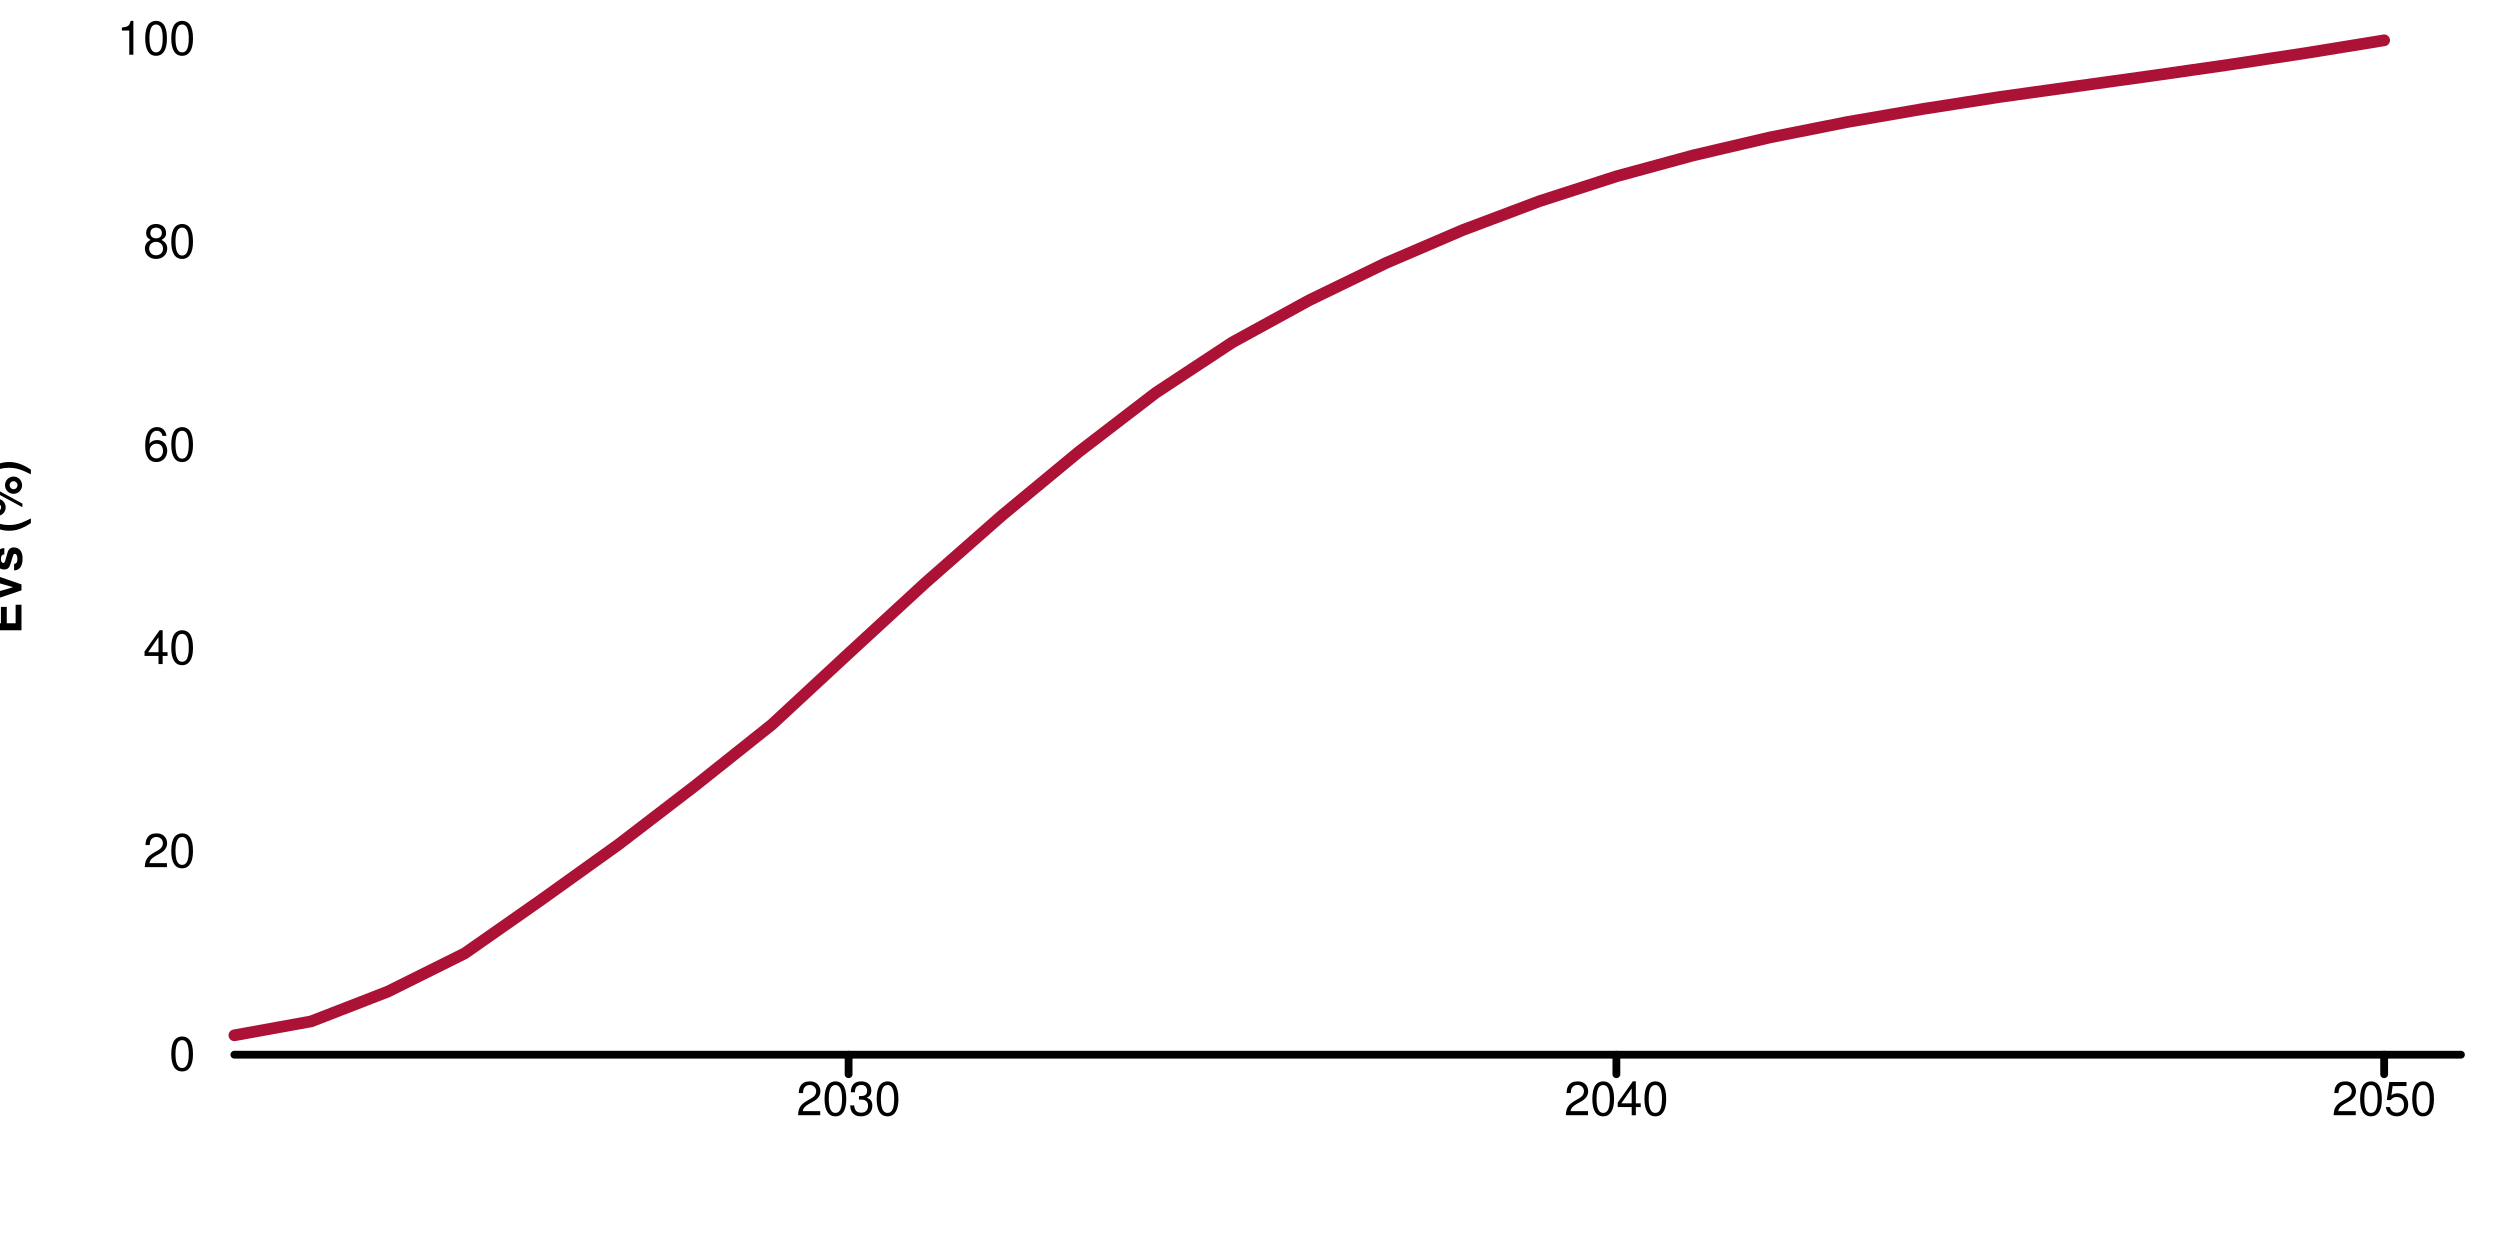
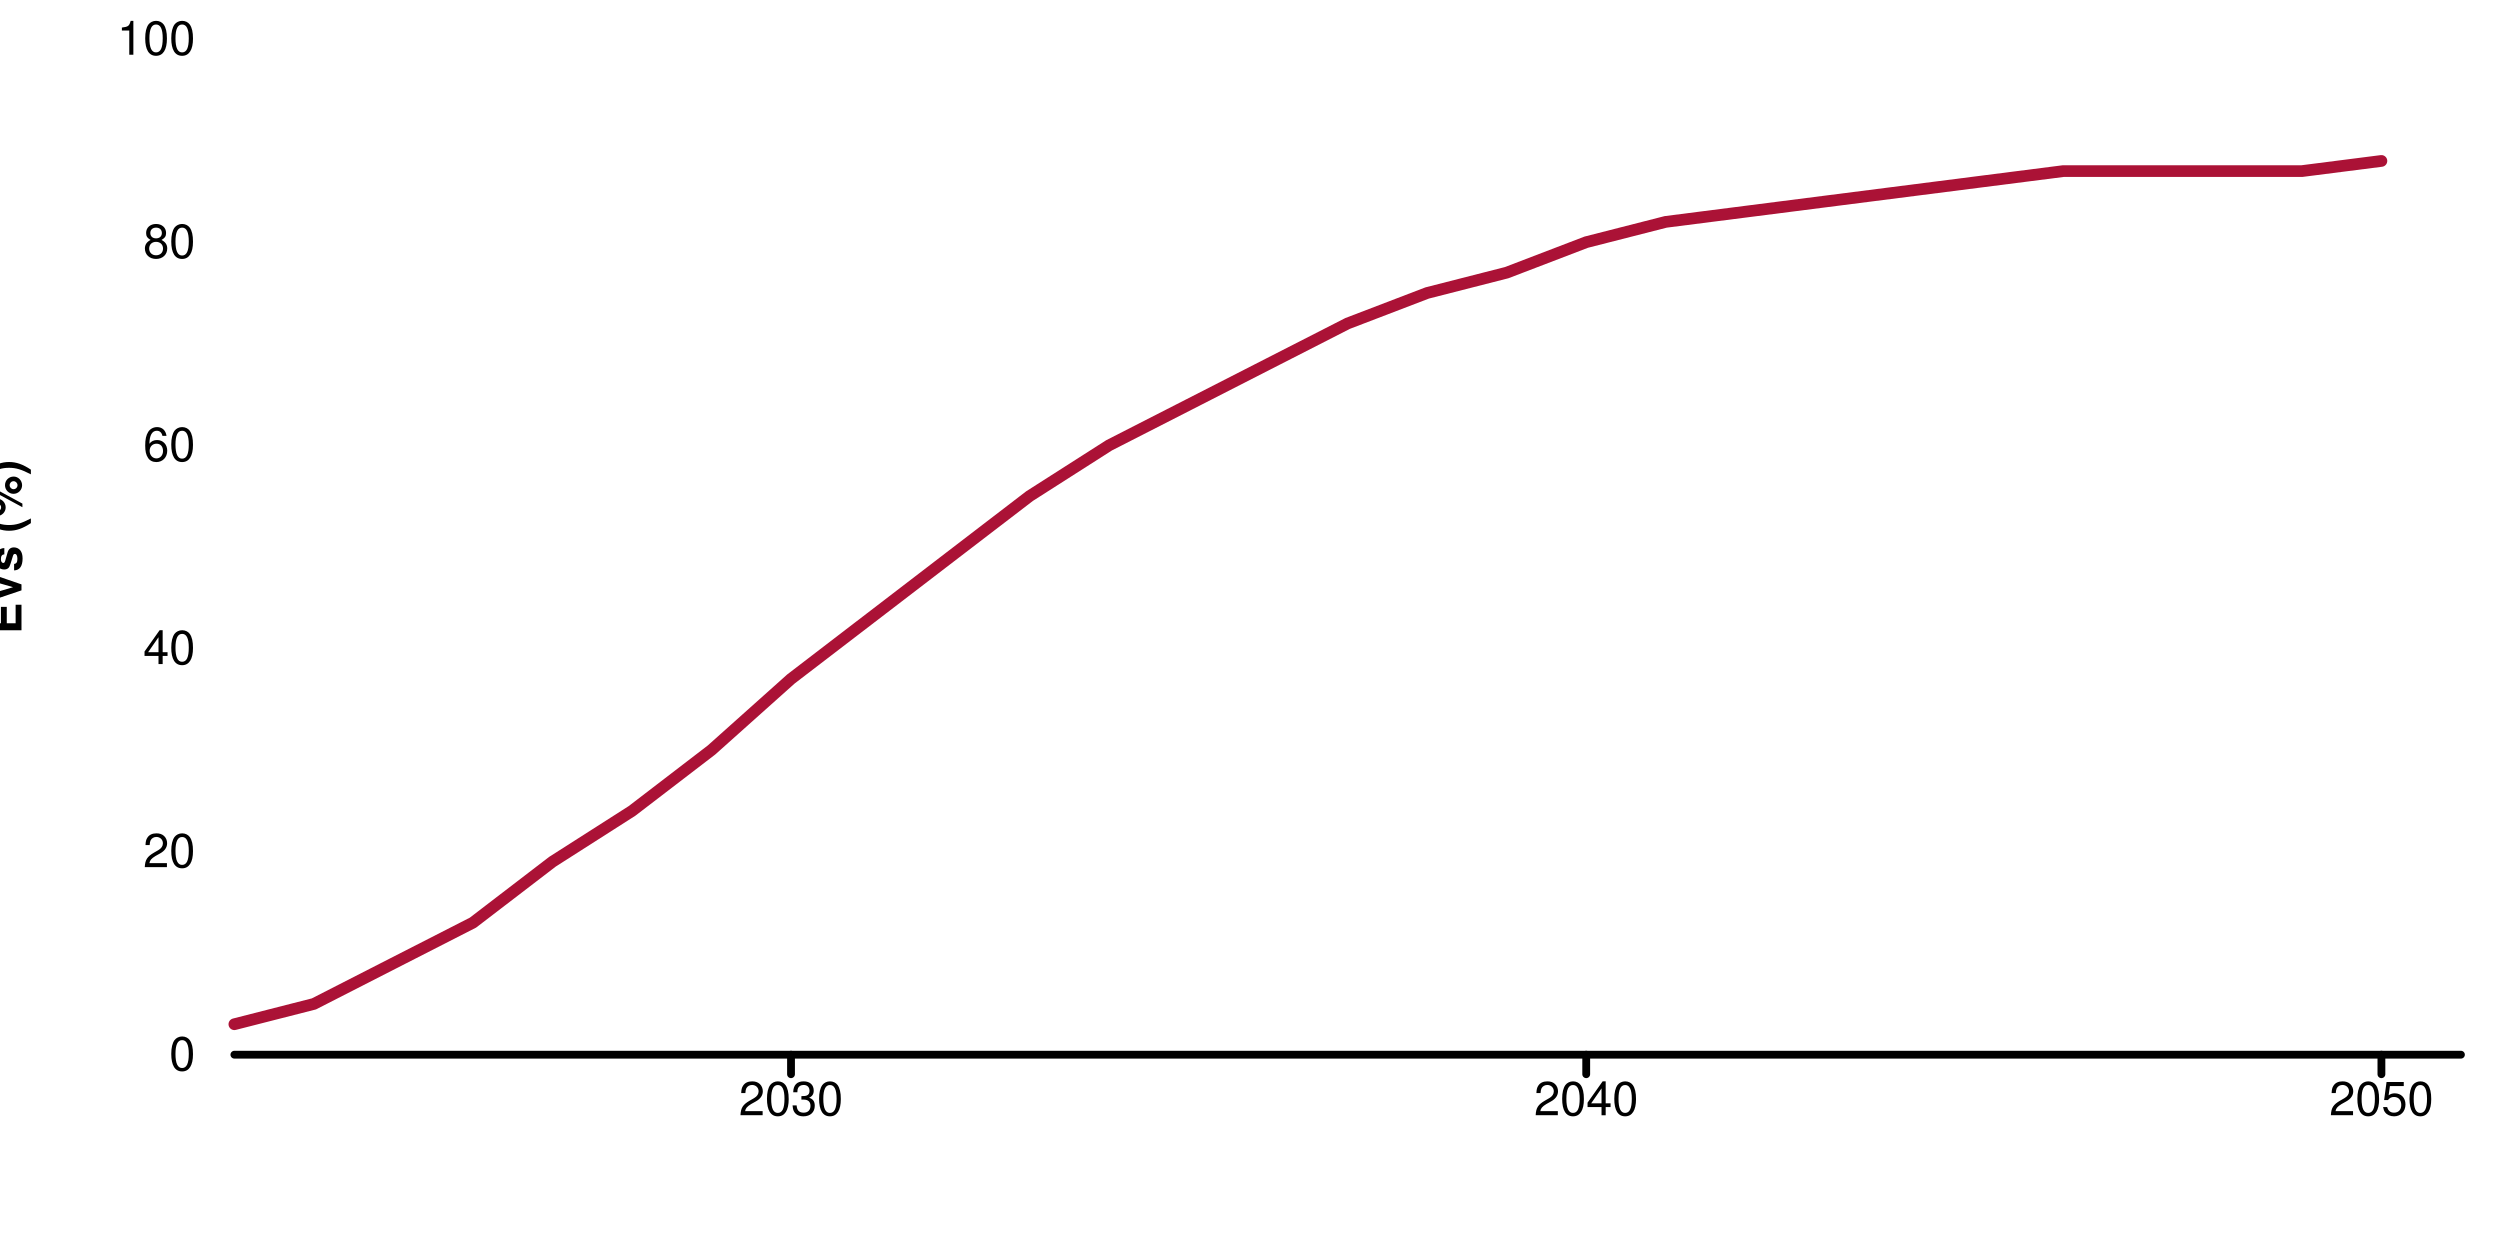
<svg xmlns="http://www.w3.org/2000/svg" width="640" height="320" viewBox="0 0 640 320" style="overflow:display" preserveAspectRatio="xMinYMin meet" overflow="visible">
  <defs>
    <style>
	.data-series path.line { fill-opacity: 0; }
	.data-series path.line.dotted { stroke-dasharray: 12 20 }
	.data-series circle { display: none; }
	.data-series:hover path.line, .data-series.on path.line { stroke-width: 5; }
	.data-series:hover circle, .data-series.on circle { display: inline; }
	.data-series circle:hover, .data-series circle.on { r: 6px!important; fill: black; }
	.grid { font-family: "Helvetica Neue",Helvetica,Arial,"Lucida Grande",sans-serif; }
	.grid line { stroke: rgb(0,0,0); stroke-width: 2; stroke-linecap: round; }
	.grid.grid-x text { text-anchor: middle; dominant-baseline: hanging; transform: translateY(10px); }
	.grid.grid-y text { text-anchor: end; dominant-baseline: middle; transform: translateX(-10px); }
	</style>
  </defs>
  <g class="grid grid-y">
    <line x1="60" y1="270" x2="630" y2="270" data-left="60" />
    <text x="60" y="270" text-anchor="end">0</text>
    <text x="60" y="218" text-anchor="end">20</text>
    <text x="60" y="166" text-anchor="end">40</text>
    <text x="60" y="114" text-anchor="end">60</text>
    <text x="60" y="62" text-anchor="end">80</text>
    <text x="60" y="10" text-anchor="end">100</text>
    <text style="text-anchor:middle;dominant-baseline:hanging;font-weight:bold;transform: translateY(140px) rotate(-90deg);">EVs (%)</text>
  </g>
  <g class="grid grid-x">
-     <line class="tick" x1="217.241" y1="270" x2="217.241" y2="275" />
-     <text x="217.241" y="270" text-anchor="middle">2030</text>
-     <line class="tick" x1="413.793" y1="270" x2="413.793" y2="275" />
-     <text x="413.793" y="270" text-anchor="middle">2040</text>
-     <line class="tick" x1="610.345" y1="270" x2="610.345" y2="275" />
-     <text x="610.345" y="270" text-anchor="middle">2050</text>
+     <line class="tick" x1="202.5" y1="270" x2="202.5" y2="275" />
+     <text x="202.5" y="270" text-anchor="middle">2030</text>
+     <line class="tick" x1="406.071" y1="270" x2="406.071" y2="275" />
+     <text x="406.071" y="270" text-anchor="middle">2040</text>
+     <line class="tick" x1="609.643" y1="270" x2="609.643" y2="275" />
+     <text x="609.643" y="270" text-anchor="middle">2050</text>
    <text style="text-anchor:middle;dominant-baseline:hanging;font-weight:bold;transform: translateY(140px) rotate(-90deg);" />
  </g>
-   <g data-scenario="planning-scenario" class="data-series">
-     <path d="M 60.00,265.04L 79.66,261.47L 99.31,253.84L 118.97,244.06L 138.62,230.31L 158.28,216.23L 177.93,201.16L 197.59,185.50L 217.24,167.29L 236.90,149.20L 256.55,131.92L 276.21,115.65L 295.86,100.57L 315.52,87.62L 335.17,76.86L 354.83,67.32L 374.48,58.89L 394.14,51.49L 413.79,45.14L 433.45,39.78L 453.10,35.18L 472.76,31.26L 492.41,27.87L 512.07,24.80L 531.72,22.06L 551.38,19.33L 571.03,16.51L 590.69,13.52L 610.34,10.32" id="NPg Best View" class="line" stroke="#ab1236" stroke-width="3" stroke-linecap="round" />
-     <circle cx="60.00" cy="265.04" data-y="1.9095797" data-x="2022" r="4" fill="#ab1236" />
-     <circle cx="79.66" cy="261.47" data-y="3.279474" data-x="2023" r="4" fill="#ab1236" />
-     <circle cx="99.31" cy="253.84" data-y="6.2143092" data-x="2024" r="4" fill="#ab1236" />
-     <circle cx="118.97" cy="244.06" data-y="9.9772872" data-x="2025" r="4" fill="#ab1236" />
-     <circle cx="138.62" cy="230.31" data-y="15.2656243" data-x="2026" r="4" fill="#ab1236" />
-     <circle cx="158.28" cy="216.23" data-y="20.6810754" data-x="2027" r="4" fill="#ab1236" />
-     <circle cx="177.93" cy="201.16" data-y="26.4783698" data-x="2028" r="4" fill="#ab1236" />
-     <circle cx="197.59" cy="185.50" data-y="32.5015689" data-x="2029" r="4" fill="#ab1236" />
-     <circle cx="217.24" cy="167.29" data-y="39.5043314" data-x="2030" r="4" fill="#ab1236" />
-     <circle cx="236.90" cy="149.20" data-y="46.4629536" data-x="2031" r="4" fill="#ab1236" />
-     <circle cx="256.55" cy="131.92" data-y="53.1075541" data-x="2032" r="4" fill="#ab1236" />
-     <circle cx="276.21" cy="115.65" data-y="59.3650593" data-x="2033" r="4" fill="#ab1236" />
-     <circle cx="295.86" cy="100.57" data-y="65.1638306" data-x="2034" r="4" fill="#ab1236" />
-     <circle cx="315.52" cy="87.62" data-y="70.1480388" data-x="2035" r="4" fill="#ab1236" />
-     <circle cx="335.17" cy="76.86" data-y="74.2840768" data-x="2036" r="4" fill="#ab1236" />
-     <circle cx="354.83" cy="67.32" data-y="77.9553131" data-x="2037" r="4" fill="#ab1236" />
-     <circle cx="374.48" cy="58.89" data-y="81.1973364" data-x="2038" r="4" fill="#ab1236" />
-     <circle cx="394.14" cy="51.49" data-y="84.0421623" data-x="2039" r="4" fill="#ab1236" />
-     <circle cx="413.79" cy="45.14" data-y="86.4832858" data-x="2040" r="4" fill="#ab1236" />
-     <circle cx="433.45" cy="39.78" data-y="88.5480398" data-x="2041" r="4" fill="#ab1236" />
-     <circle cx="453.10" cy="35.18" data-y="90.3161619" data-x="2042" r="4" fill="#ab1236" />
-     <circle cx="472.76" cy="31.26" data-y="91.8220352" data-x="2043" r="4" fill="#ab1236" />
-     <circle cx="492.41" cy="27.87" data-y="93.1279923" data-x="2044" r="4" fill="#ab1236" />
-     <circle cx="512.07" cy="24.80" data-y="94.307414" data-x="2045" r="4" fill="#ab1236" />
-     <circle cx="531.72" cy="22.06" data-y="95.3623905" data-x="2046" r="4" fill="#ab1236" />
-     <circle cx="551.38" cy="19.33" data-y="96.4096873" data-x="2047" r="4" fill="#ab1236" />
-     <circle cx="571.03" cy="16.51" data-y="97.4956518" data-x="2048" r="4" fill="#ab1236" />
-     <circle cx="590.69" cy="13.52" data-y="98.6443382" data-x="2049" r="4" fill="#ab1236" />
-     <circle cx="610.34" cy="10.32" data-y="99.8754853" data-x="2050" r="4" fill="#ab1236" />
+   <g data-scenario="reference-scenario" class="data-series">
+     <path d="M 60.00,262.20L 80.36,257.00L 100.71,246.60L 121.07,236.20L 141.43,220.60L 161.79,207.60L 182.14,192.00L 202.50,173.80L 222.86,158.20L 243.21,142.60L 263.57,127.00L 283.93,114.00L 304.29,103.60L 324.64,93.20L 345.00,82.80L 365.36,75.00L 385.71,69.80L 406.07,62.00L 426.43,56.80L 446.79,54.20L 467.14,51.60L 487.50,49.00L 507.86,46.40L 528.21,43.80L 548.57,43.80L 568.93,43.80L 589.29,43.80L 609.64,41.20" id="NPg Reference Scenario" class="line" stroke="#ab1236" stroke-width="3" stroke-linecap="round" />
+     <circle cx="60.00" cy="262.20" data-y="3" data-x="2023" r="4" fill="#ab1236" />
+     <circle cx="80.36" cy="257.00" data-y="5" data-x="2024" r="4" fill="#ab1236" />
+     <circle cx="100.71" cy="246.60" data-y="9" data-x="2025" r="4" fill="#ab1236" />
+     <circle cx="121.07" cy="236.20" data-y="13" data-x="2026" r="4" fill="#ab1236" />
+     <circle cx="141.43" cy="220.60" data-y="19" data-x="2027" r="4" fill="#ab1236" />
+     <circle cx="161.79" cy="207.60" data-y="24" data-x="2028" r="4" fill="#ab1236" />
+     <circle cx="182.14" cy="192.00" data-y="30" data-x="2029" r="4" fill="#ab1236" />
+     <circle cx="202.50" cy="173.80" data-y="37" data-x="2030" r="4" fill="#ab1236" />
+     <circle cx="222.86" cy="158.20" data-y="43" data-x="2031" r="4" fill="#ab1236" />
+     <circle cx="243.21" cy="142.60" data-y="49" data-x="2032" r="4" fill="#ab1236" />
+     <circle cx="263.57" cy="127.00" data-y="55" data-x="2033" r="4" fill="#ab1236" />
+     <circle cx="283.93" cy="114.00" data-y="60" data-x="2034" r="4" fill="#ab1236" />
+     <circle cx="304.29" cy="103.60" data-y="64" data-x="2035" r="4" fill="#ab1236" />
+     <circle cx="324.64" cy="93.20" data-y="68" data-x="2036" r="4" fill="#ab1236" />
+     <circle cx="345.00" cy="82.80" data-y="72" data-x="2037" r="4" fill="#ab1236" />
+     <circle cx="365.36" cy="75.00" data-y="75" data-x="2038" r="4" fill="#ab1236" />
+     <circle cx="385.71" cy="69.80" data-y="77" data-x="2039" r="4" fill="#ab1236" />
+     <circle cx="406.07" cy="62.00" data-y="80" data-x="2040" r="4" fill="#ab1236" />
+     <circle cx="426.43" cy="56.80" data-y="82" data-x="2041" r="4" fill="#ab1236" />
+     <circle cx="446.79" cy="54.20" data-y="83" data-x="2042" r="4" fill="#ab1236" />
+     <circle cx="467.14" cy="51.60" data-y="84" data-x="2043" r="4" fill="#ab1236" />
+     <circle cx="487.50" cy="49.00" data-y="85" data-x="2044" r="4" fill="#ab1236" />
+     <circle cx="507.86" cy="46.40" data-y="86" data-x="2045" r="4" fill="#ab1236" />
+     <circle cx="528.21" cy="43.80" data-y="87" data-x="2046" r="4" fill="#ab1236" />
+     <circle cx="548.57" cy="43.80" data-y="87" data-x="2047" r="4" fill="#ab1236" />
+     <circle cx="568.93" cy="43.80" data-y="87" data-x="2048" r="4" fill="#ab1236" />
+     <circle cx="589.29" cy="43.80" data-y="87" data-x="2049" r="4" fill="#ab1236" />
+     <circle cx="609.64" cy="41.20" data-y="88" data-x="2050" r="4" fill="#ab1236" />
  </g>
</svg>
